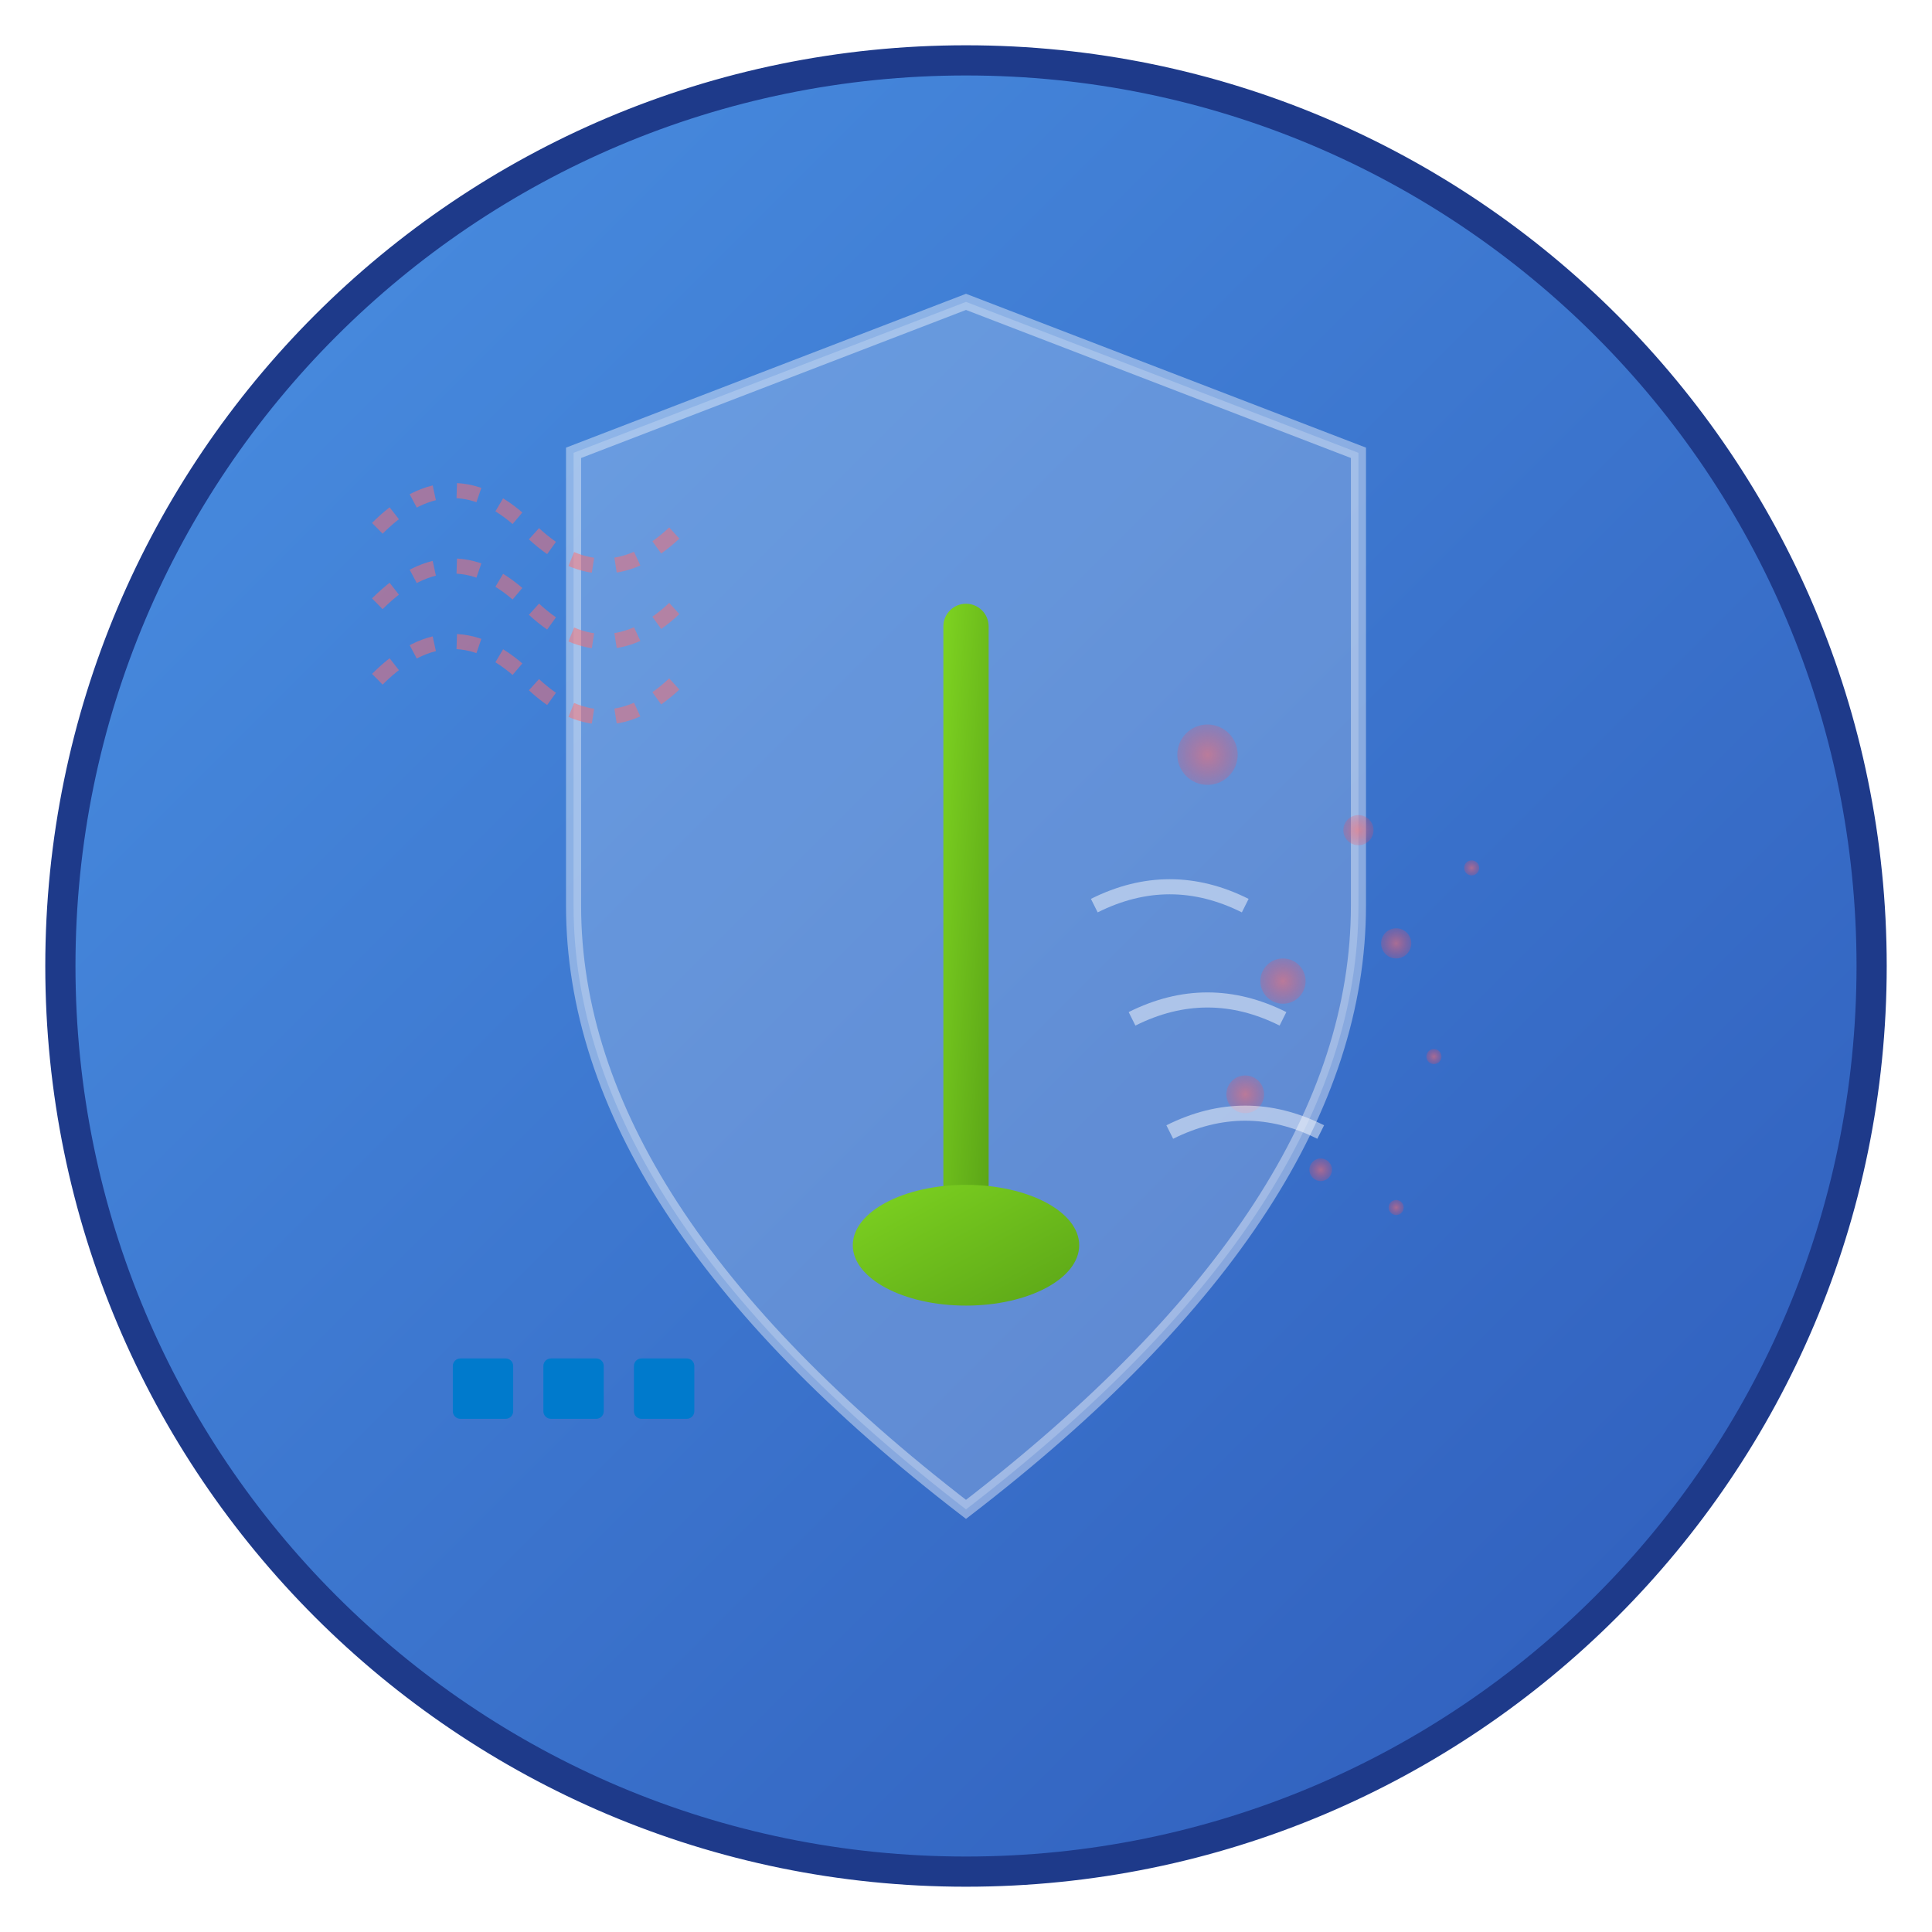
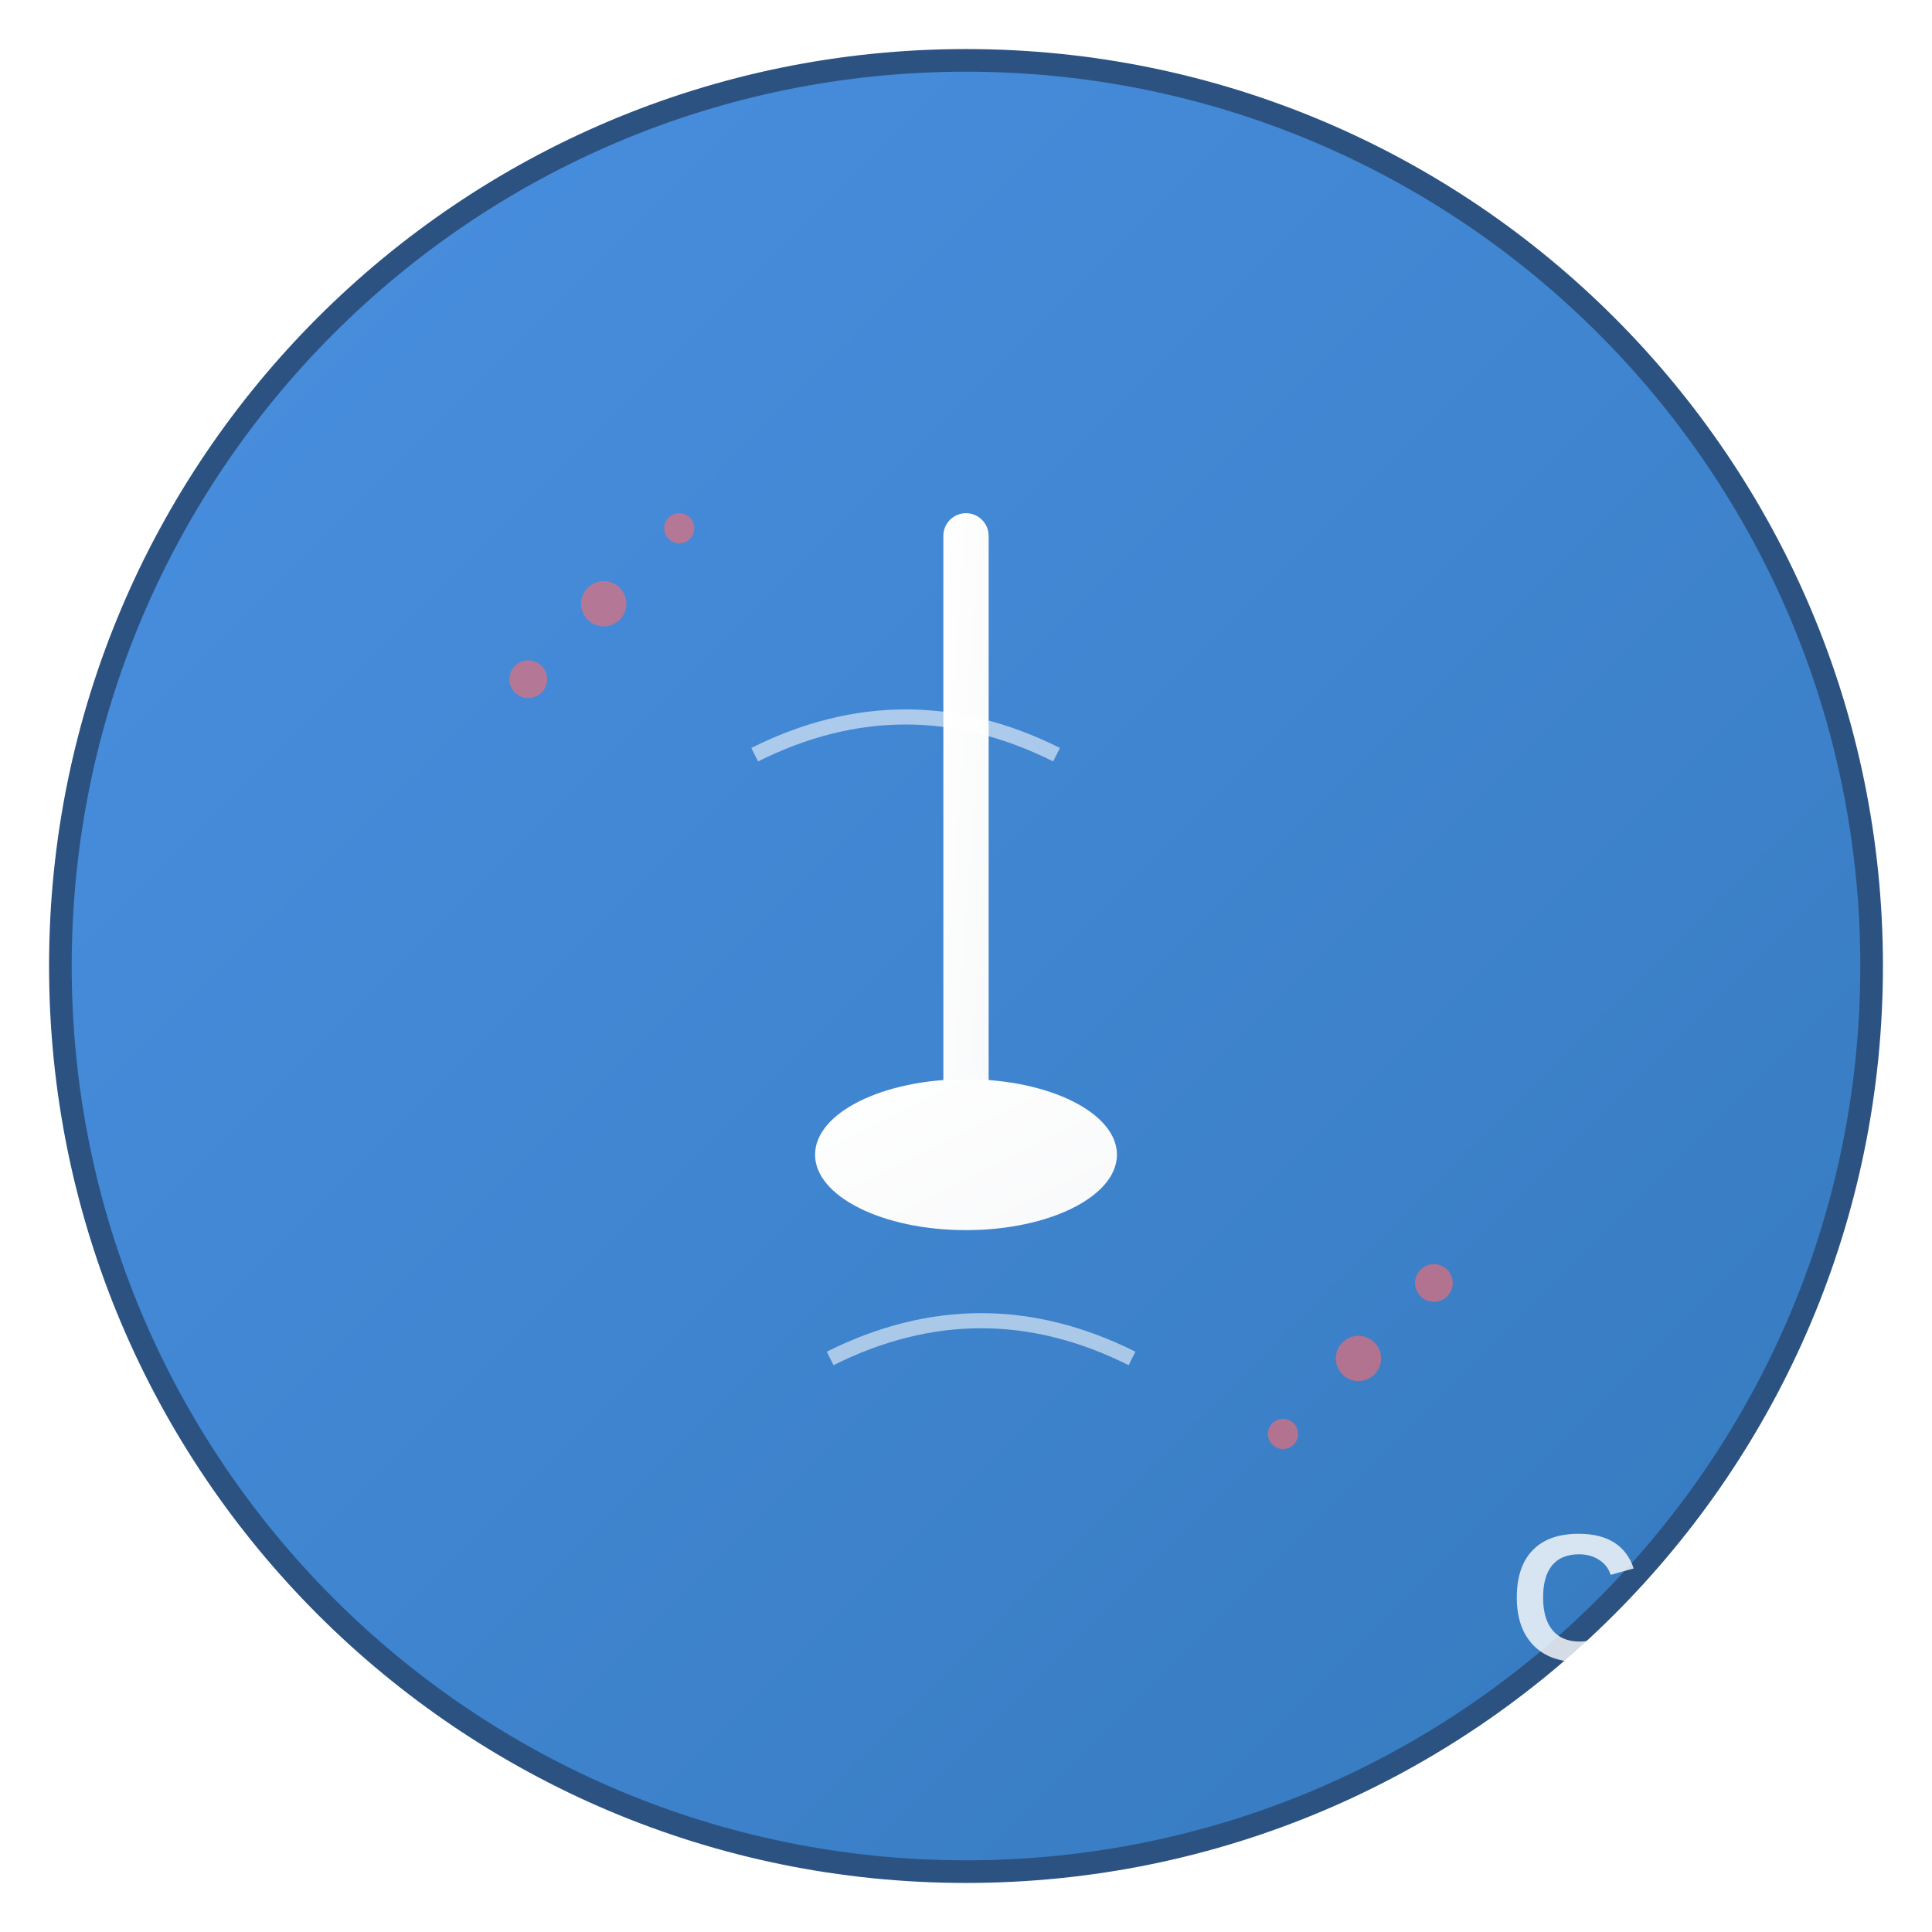
<svg xmlns="http://www.w3.org/2000/svg" width="256" height="256" viewBox="0 0 256 256">
  <defs>
-     <linearGradient id="shieldGradient" x1="0%" y1="0%" x2="100%" y2="100%">
+     <linearGradient id="bgGradient" x1="0%" y1="0%" x2="100%" y2="100%">
      <stop offset="0%" style="stop-color:#4A90E2;stop-opacity:1" />
-       <stop offset="100%" style="stop-color:#2E5BBA;stop-opacity:1" />
+       <stop offset="100%" style="stop-color:#357ABD;stop-opacity:1" />
    </linearGradient>
-     <linearGradient id="brushGradient" x1="0%" y1="0%" x2="100%" y2="100%">
-       <stop offset="0%" style="stop-color:#7ED321;stop-opacity:1" />
-       <stop offset="100%" style="stop-color:#5BA517;stop-opacity:1" />
+     <linearGradient id="iconGradient" x1="0%" y1="0%" x2="100%" y2="100%">
+       <stop offset="0%" style="stop-color:#FFFFFF;stop-opacity:1" />
+       <stop offset="100%" style="stop-color:#F8F9FA;stop-opacity:1" />
    </linearGradient>
-     <radialGradient id="particleGradient" cx="50%" cy="50%" r="50%">
-       <stop offset="0%" style="stop-color:#FF6B6B;stop-opacity:0.8" />
-       <stop offset="100%" style="stop-color:#FF4757;stop-opacity:0.3" />
-     </radialGradient>
  </defs>
-   <circle cx="128" cy="128" r="120" fill="url(#shieldGradient)" stroke="#1E3A8A" stroke-width="4" />
-   <path d="M128 40 L180 60 L180 120 Q180 160 128 200 Q76 160 76 120 L76 60 Z" fill="rgba(255,255,255,0.2)" stroke="rgba(255,255,255,0.4)" stroke-width="2" />
-   <g transform="translate(90, 80)">
-     <rect x="35" y="0" width="6" height="80" fill="url(#brushGradient)" rx="3" />
-     <ellipse cx="38" cy="85" rx="15" ry="8" fill="url(#brushGradient)" />
-     <g stroke="url(#brushGradient)" stroke-width="2" opacity="0.8">
-       <line x1="25" y1="88" x2="25" y2="95" />
-       <line x1="30" y1="87" x2="30" y2="96" />
-       <line x1="35" y1="86" x2="35" y2="97" />
-       <line x1="40" y1="86" x2="40" y2="97" />
-       <line x1="45" y1="87" x2="45" y2="96" />
-       <line x1="50" y1="88" x2="50" y2="95" />
+   <circle cx="128" cy="128" r="120" fill="url(#bgGradient)" stroke="#2C5282" stroke-width="3" />
+   <g transform="translate(128, 128)">
+     <rect x="-3" y="-60" width="6" height="80" fill="url(#iconGradient)" rx="3" />
+     <ellipse cx="0" cy="25" rx="20" ry="10" fill="url(#iconGradient)" />
+     <g stroke="url(#iconGradient)" stroke-width="2" opacity="0.9">
+       <line x1="-15" y1="30" x2="-15" y2="40" />
+       <line x1="-8" y1="29" x2="-8" y2="42" />
+       <line x1="0" y1="28" x2="0" y2="43" />
+       <line x1="8" y1="29" x2="8" y2="42" />
+       <line x1="15" y1="30" x2="15" y2="40" />
    </g>
  </g>
-   <g opacity="0.7">
-     <circle cx="160" cy="100" r="4" fill="url(#particleGradient)" />
-     <circle cx="170" cy="130" r="3" fill="url(#particleGradient)" />
-     <circle cx="180" cy="110" r="2" fill="url(#particleGradient)" />
-     <circle cx="165" cy="145" r="2.5" fill="url(#particleGradient)" />
-     <circle cx="185" cy="125" r="2" fill="url(#particleGradient)" />
-     <circle cx="175" cy="155" r="1.5" fill="url(#particleGradient)" />
-     <circle cx="190" cy="140" r="1" fill="url(#particleGradient)" />
-     <circle cx="195" cy="115" r="1" fill="url(#particleGradient)" />
-     <circle cx="185" cy="160" r="1" fill="url(#particleGradient)" />
+   <g opacity="0.6">
+     <circle cx="80" cy="80" r="3" fill="#FF6B6B" />
+     <circle cx="90" cy="70" r="2" fill="#FF6B6B" />
+     <circle cx="70" cy="90" r="2.5" fill="#FF6B6B" />
+     <circle cx="180" cy="180" r="3" fill="#FF6B6B" />
+     <circle cx="170" cy="190" r="2" fill="#FF6B6B" />
+     <circle cx="190" cy="170" r="2.5" fill="#FF6B6B" />
  </g>
-   <g stroke="rgba(255,255,255,0.6)" stroke-width="2" opacity="0.8">
-     <path d="M145 120 Q155 115 165 120" fill="none" />
-     <path d="M150 135 Q160 130 170 135" fill="none" />
-     <path d="M155 150 Q165 145 175 150" fill="none" />
+   <g stroke="rgba(255,255,255,0.7)" stroke-width="2" opacity="0.8" fill="none">
+     <path d="M100 100 Q120 90 140 100" />
+     <path d="M110 180 Q130 170 150 180" />
  </g>
-   <g transform="translate(60, 180)">
-     <rect x="0" y="0" width="8" height="8" fill="#007ACC" rx="1" />
-     <rect x="12" y="0" width="8" height="8" fill="#007ACC" rx="1" />
-     <rect x="24" y="0" width="8" height="8" fill="#007ACC" rx="1" />
-   </g>
-   <g transform="translate(50, 50)" opacity="0.5">
-     <path d="M0 20 Q10 10 20 20 Q30 30 40 20" stroke="#FF6B6B" stroke-width="2" fill="none" stroke-dasharray="3,3" />
-     <path d="M0 30 Q10 20 20 30 Q30 40 40 30" stroke="#FF6B6B" stroke-width="2" fill="none" stroke-dasharray="3,3" />
-     <path d="M0 40 Q10 30 20 40 Q30 50 40 40" stroke="#FF6B6B" stroke-width="2" fill="none" stroke-dasharray="3,3" />
-   </g>
+   <text x="200" y="220" font-family="Arial, sans-serif" font-size="24" font-weight="bold" fill="rgba(255,255,255,0.8)">C</text>
</svg>
